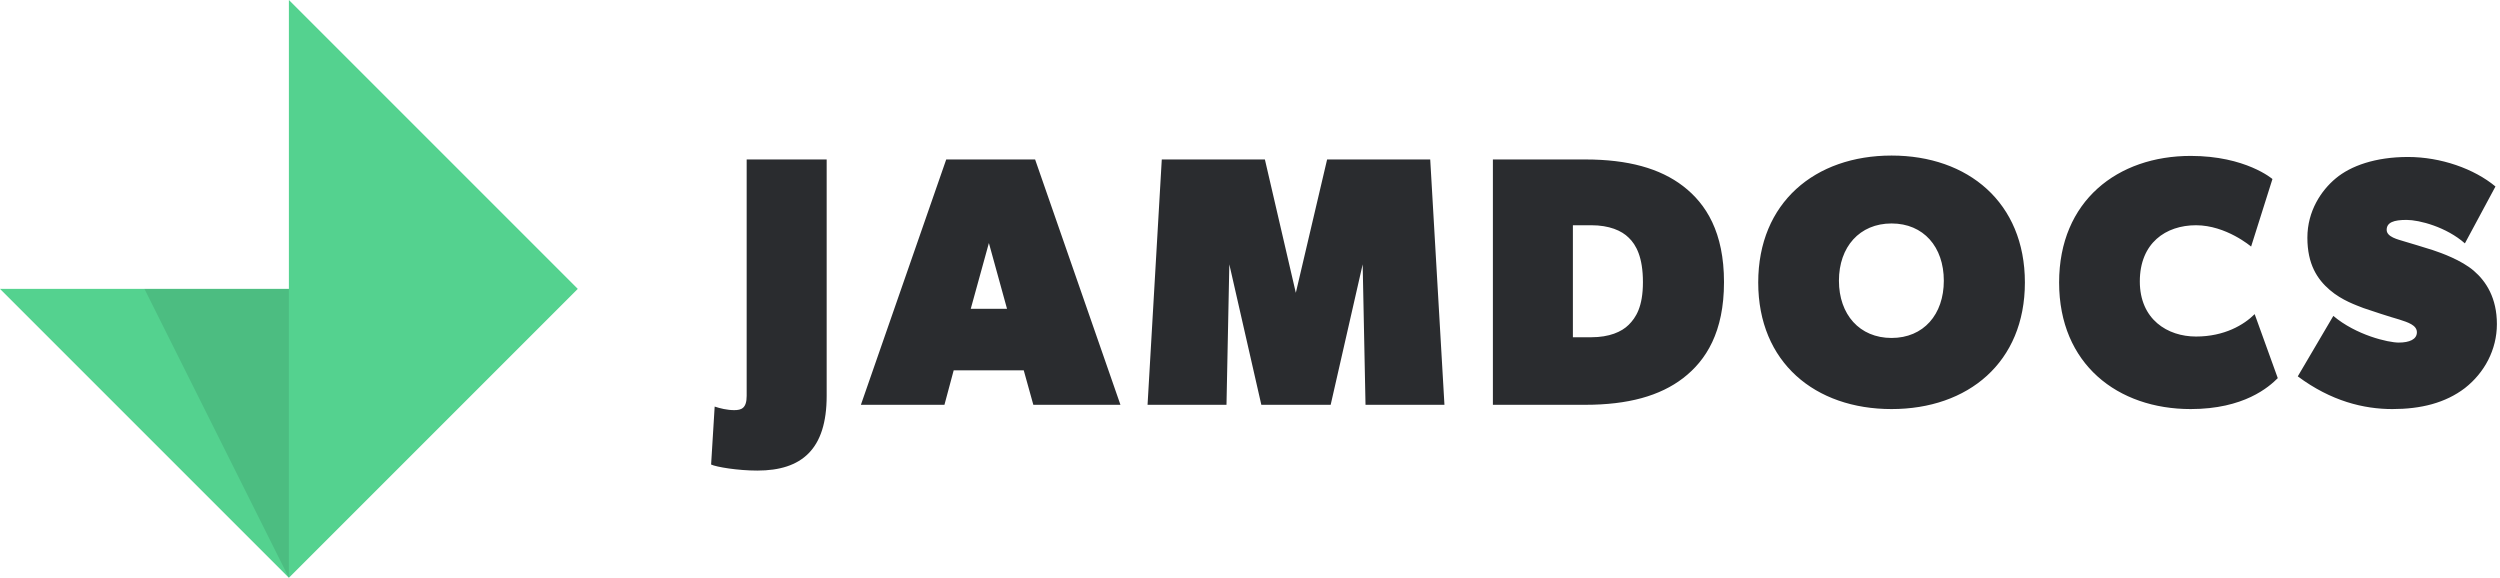
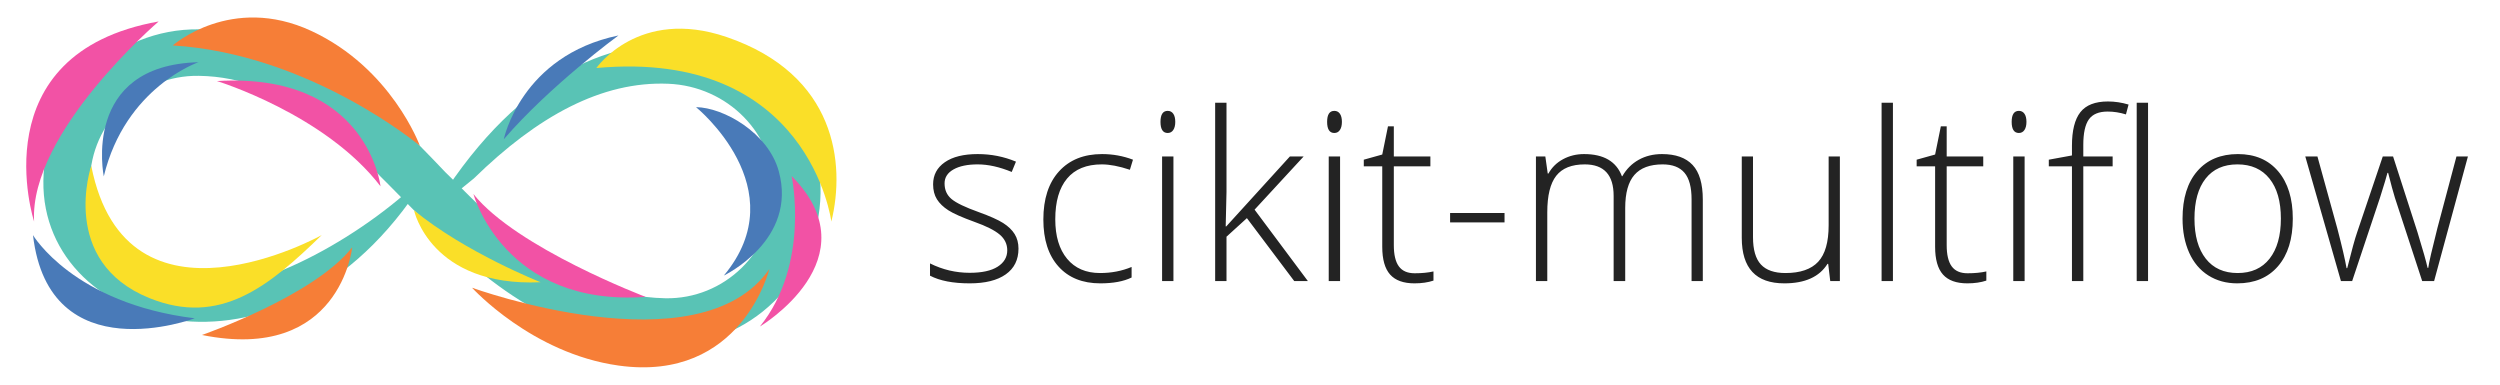
- <svg xmlns="http://www.w3.org/2000/svg" width="225" height="52" viewBox="0 0 225 52">
-   <path fill="#2A2C2F" fill-rule="nonzero" d="M74.4,14.352 L74.4,35.632 C74.4,40.432 72.16,42.352 68.16,42.352 C66.4,42.352 64.48,42.032 64,41.808 L64.32,36.592 C64.8,36.752 65.44,36.912 66.08,36.912 C66.72,36.912 67.2,36.752 67.2,35.632 L67.2,14.352 L74.4,14.352 Z M93.16,14.352 L100.84,36.432 L93,36.432 L92.136,33.328 L85.832,33.328 L85,36.432 L77.48,36.432 L85.16,14.352 L93.16,14.352 Z M87.368,27.792 L90.632,27.792 L89,21.872 L87.368,27.792 Z M128.72,14.352 L130,36.432 L122.896,36.432 L122.64,23.792 L119.76,36.432 L113.52,36.432 L110.64,23.792 L110.384,36.432 L103.28,36.432 L104.56,14.352 L113.84,14.352 L116.624,26.352 L119.44,14.352 L128.72,14.352 Z M155.16,25.392 C155.16,29.872 153.56,32.432 151.48,34.032 C149.4,35.632 146.52,36.432 142.68,36.432 L134.36,36.432 L134.36,14.352 L142.68,14.352 C146.52,14.352 149.4,15.152 151.48,16.752 C153.56,18.352 155.16,20.912 155.16,25.392 Z M147.864,25.392 C147.864,23.152 147.256,22.032 146.584,21.392 C145.944,20.752 144.824,20.272 143.224,20.272 L141.56,20.272 L141.56,30.352 L143.224,30.352 C144.824,30.352 145.944,29.872 146.584,29.232 C147.224,28.592 147.864,27.632 147.864,25.392 Z M182.24,25.424 C182.24,32.624 177.12,36.816 170.24,36.816 C163.36,36.816 158.24,32.624 158.24,25.424 C158.24,18.224 163.36,14 170.24,14 C177.12,14 182.24,18.224 182.24,25.424 Z M174.944,25.264 C174.944,22.224 173.12,20.112 170.24,20.112 C167.36,20.112 165.504,22.224 165.504,25.264 C165.504,28.304 167.36,30.416 170.24,30.416 C173.12,30.416 174.944,28.304 174.944,25.264 Z M202.92,28.272 L205,34.032 C204.2,34.832 201.96,36.816 197.16,36.816 C190.6,36.816 185.32,32.784 185.32,25.424 C185.32,18.064 190.6,14.032 197.16,14.032 C202.12,14.032 204.52,16.112 204.52,16.112 L202.6,22.192 C202.6,22.192 200.36,20.272 197.64,20.272 C194.92,20.272 192.584,21.872 192.584,25.328 C192.584,28.752 195.08,30.288 197.64,30.288 C200.2,30.288 201.96,29.232 202.92,28.272 Z M224.72,29.168 C224.72,31.472 223.6,33.552 221.84,34.928 C220.08,36.272 217.872,36.816 215.312,36.816 C212.752,36.816 209.808,36.112 206.8,33.872 L210,28.432 C212.048,30.16 214.928,30.832 215.888,30.832 C216.848,30.832 217.52,30.544 217.52,29.904 C217.52,29.264 216.72,29.008 215.92,28.752 C215.12,28.528 213.36,27.952 212.72,27.728 C212.08,27.472 210.8,27.056 209.68,26.096 C208.56,25.136 207.664,23.792 207.664,21.392 C207.664,18.992 208.912,17.136 210.224,16.048 C211.568,14.928 213.776,14.128 216.72,14.128 C219.664,14.128 222.672,15.184 224.592,16.784 L221.84,21.904 C220.176,20.432 217.744,19.792 216.592,19.792 C215.44,19.792 214.8,20.016 214.8,20.688 C214.8,21.328 215.824,21.552 216.336,21.712 C216.848,21.872 218.192,22.256 218.96,22.512 C219.728,22.768 221.52,23.408 222.64,24.368 C223.76,25.328 224.72,26.832 224.72,29.168 Z" />
-   <polygon fill="#54D28F" points="0 26 26 52 52 26 26 0 26 26" />
-   <polygon fill="#000" points="26 26 26 52 13 26" opacity=".1" />
+ <svg xmlns="http://www.w3.org/2000/svg" viewBox="0 0 649.655 100" height="100" width="649.655" xml:space="preserve" id="svg2" version="1.1">
+   <defs id="defs6">
+     <rect id="rect894" height="4928.572" width="13950" y="4628.004" x="-5975.387" />
+     <radialGradient id="radialGradient18" spreadMethod="pad" gradientTransform="matrix(3.106398,1.6492457e-7,1.6492492e-7,-3.106398,6000,6000)" gradientUnits="userSpaceOnUse" r="1" cy="4.5474735e-13" cx="2.2737368e-13" fy="4.5474735e-13" fx="2.2737368e-13">
+       <stop id="stop14" offset="0" style="stop-opacity:1;stop-color:#ffffff" />
+       <stop id="stop16" offset="1" style="stop-opacity:1;stop-color:#f2fbfe" />
+     </radialGradient>
+   </defs>
+   <g transform="matrix(1.333333,0,0,-1.333333,229.7827,328.4958)" id="g10">
+     <g transform="scale(0.1)" id="g12">
+       <g id="g4776">
+         <g transform="matrix(0.4545455,0,0,0.4545455,388.8188,1139.301)" id="g868">
+           <g id="g4891" transform="matrix(1.006391,0,0,1.006391,-5579.518,-7739.059)" style="opacity:1">
+             <g transform="matrix(0.8466427,0,0,0.8466427,834.9881,901.0258)" id="g196" style="opacity:0.86">
+               <path id="path22" style="fill:#3fb9a9;fill-opacity:1;fill-rule:nonzero;stroke:none;stroke-width:0.544" d="m 2280.25,10366.975 213.326,173.818 c 318.359,310.996 641.289,489.945 978.177,475.96 297.37,-12.342 536.174,-249.977 531.837,-547.575 -4.337,-297.593 -250.004,-537.796 -547.575,-531.832 -541.023,10.835 -920.924,457.208 -1105.31,633.083 -350.547,369.365 -702.744,712.381 -1239.01,720.201 -427.294,6.225 -778.734,-335.109 -784.959,-762.403 -11.254,-771.73 1243.848,-1125.591 1944.361,50.642 -314.74,-319.572 -829.016,-606.722 -1178.552,-601.623 -297.593,4.337 -536.174,249.977 -531.837,547.569 4.337,297.599 249.982,536.18 547.575,531.837 897.611,-13.082 1194.017,-1324.039 2344.32,-1353.283 427.201,-10.856 778.734,335.109 784.959,762.402 11.069,759.187 -1151.669,1250.063 -1957.312,-98.796" />
+               <path id="path24" style="fill:#f9da06;fill-opacity:1;fill-rule:nonzero;stroke:none;stroke-width:0.544" d="m 567.652,10603.7 c 0,0 -164.518,-481.483 293.582,-665.946 355.548,-143.169 601.357,60.176 866.347,317.543 0,0 -982.857,-549.044 -1159.929,348.403" />
+               <path id="path26" style="fill:#f9da06;fill-opacity:1;fill-rule:nonzero;stroke:none;stroke-width:0.544" d="m 3109.511,11095.959 c 0,0 212.27,307.448 655.367,155.99 552.995,-189.022 598.189,-639.591 527.07,-928.814 0,0 -110.671,870.587 -1182.437,772.824" />
+               <path id="path28" style="fill:#f46a17;fill-opacity:1;fill-rule:nonzero;stroke:none;stroke-width:0.544" d="m 2483.846,9990.29 c 0,0 1144.099,-415.79 1496.225,94.291 0,0 -139.023,-571.949 -758.142,-486.017 -438.134,60.813 -738.083,391.726 -738.083,391.726" />
+               <path id="path30" style="fill:#f46a17;fill-opacity:1;fill-rule:nonzero;stroke:none;stroke-width:0.544" d="m 977.739,11209.585 c 0,0 294.056,260.125 697.694,72.828 403.638,-187.303 545.888,-577.859 545.888,-577.859 0,0 -551.205,462.279 -1243.581,505.031" />
+               <path id="path32" style="fill:#f03697;fill-opacity:1;fill-rule:nonzero;stroke:none;stroke-width:0.544" d="m 279.963,10323.57 c 0,0 -275.194,845.778 626.971,1006.78 0,0 -651.427,-557.321 -626.971,-1006.78" />
+               <path id="path34" style="fill:#f03697;fill-opacity:1;fill-rule:nonzero;stroke:none;stroke-width:0.544" d="m 2490.713,10461.87 c 0,0 154.222,-568.347 866.799,-517.678 0,0 -649.43,246.015 -866.799,517.678" />
+               <path id="path36" style="fill:#f03697;fill-opacity:1;fill-rule:nonzero;stroke:none;stroke-width:0.544" d="m 4092.113,10552.318 c 0,0 95.145,-441.725 -159.805,-757.303 0,0 572.771,341.019 159.805,757.303" />
+               <path id="path38" style="fill:#f03697;fill-opacity:1;fill-rule:nonzero;stroke:none;stroke-width:0.544" d="m 2023.232,10500.752 c 0,0 -64.181,574.892 -823.15,529.665 0,0 545.436,-167.005 823.15,-529.665" />
+               <path id="path40" style="fill:#2c65ad;fill-opacity:1;fill-rule:nonzero;stroke:none;stroke-width:0.544" d="m 274.451,10255.101 c 0,0 203.22,-343.843 813.888,-418.619 0,0 -733.305,-275.94 -813.888,418.619" />
+               <path id="path42" style="fill:#2c65ad;fill-opacity:1;fill-rule:nonzero;stroke:none;stroke-width:0.544" d="m 2643.493,10737.205 c 0,0 85.948,420.535 577.26,522.679 0,0 -344.736,-252.132 -577.26,-522.679" />
+               <path id="path44" style="fill:#2c65ad;fill-opacity:1;fill-rule:nonzero;stroke:none;stroke-width:0.544" d="m 3610.977,10899.073 c 0,0 505.678,-409.575 140.03,-847.432 0,0 372.309,177.328 276.157,525.704 -53.412,193.513 -278.34,320.095 -416.187,321.728" />
+               <path id="path46" style="fill:#2c65ad;fill-opacity:1;fill-rule:nonzero;stroke:none;stroke-width:0.544" d="m 630.701,10550.67 c 0,0 -115.215,558.621 476.423,574.484 0,0 -368.293,-126.153 -476.423,-574.484" />
+               <path id="path48" style="fill:#f46a17;fill-opacity:1;fill-rule:nonzero;stroke:none;stroke-width:0.544" d="m 1124.761,9752.498 c 0,0 565.8,196.81 756.128,441.464 0,0 -59.283,-582.076 -756.128,-441.464" />
+               <path id="path50" style="fill:#f9da06;fill-opacity:1;fill-rule:nonzero;stroke:none;stroke-width:0.544" d="m 2191.999,10379.703 c 0,0 82.809,-386.36 636.936,-361.79 0,0 -380.733,150.587 -636.936,361.79" />
+             </g>
+             <text xml:space="preserve" style="font-style:normal;font-weight:normal;font-size:300px;line-height:1.25;font-family:sans-serif;letter-spacing:0px;word-spacing:0px;opacity:0.86;fill:#000000;fill-opacity:1;stroke:none;stroke-width:7.5" x="4848.061" y="-9387.684" id="text163" transform="scale(1,-1)">
+               <tspan id="tspan161" x="4848.061" y="-9387.684" style="font-style:normal;font-variant:normal;font-weight:300;font-stretch:normal;font-size:1000px;font-family:'Open Sans';-inkscape-font-specification:'Open Sans Light';stroke-width:7.5">scikit-multiflow</tspan>
+             </text>
+           </g>
+           <rect style="opacity:0.24;fill:none;fill-opacity:1;stroke:none;stroke-width:22.13;stroke-linecap:round;stroke-linejoin:miter;stroke-miterlimit:4;stroke-dasharray:none;stroke-dashoffset:0;stroke-opacity:1" id="rect846" width="10719.3" height="1650" x="-4646.815" y="-2913.718" transform="scale(1,-1)" />
+         </g>
+         <text style="font-size:300px;line-height:1.25;font-family:'Times New';-inkscape-font-specification:'Times New Roman Italic';shape-inside:url(#rect894)" id="text892" xml:space="preserve" />
+       </g>
+       <flowRoot style="font-style:normal;font-weight:normal;font-size:40px;line-height:1.25;font-family:sans-serif;letter-spacing:0px;word-spacing:0px;fill:#000000;fill-opacity:1;stroke:none" id="flowRoot165" xml:space="preserve">
+         <flowRegion id="flowRegion167">
+           <rect y="433.898" x="1291.525" height="247.458" width="376.271" id="rect169" />
+         </flowRegion>
+         <flowPara id="flowPara171" />
+       </flowRoot>
+       <flowRoot style="font-style:normal;font-weight:normal;font-size:40px;line-height:1.25;font-family:sans-serif;letter-spacing:0px;word-spacing:0px;fill:#000000;fill-opacity:1;stroke:none" id="flowRoot173" xml:space="preserve">
+         <flowRegion id="flowRegion175">
+           <rect y="359.322" x="-362.712" height="200" width="2237.288" id="rect177" />
+         </flowRegion>
+         <flowPara id="flowPara179" />
+       </flowRoot>
+     </g>
+   </g>
</svg>
